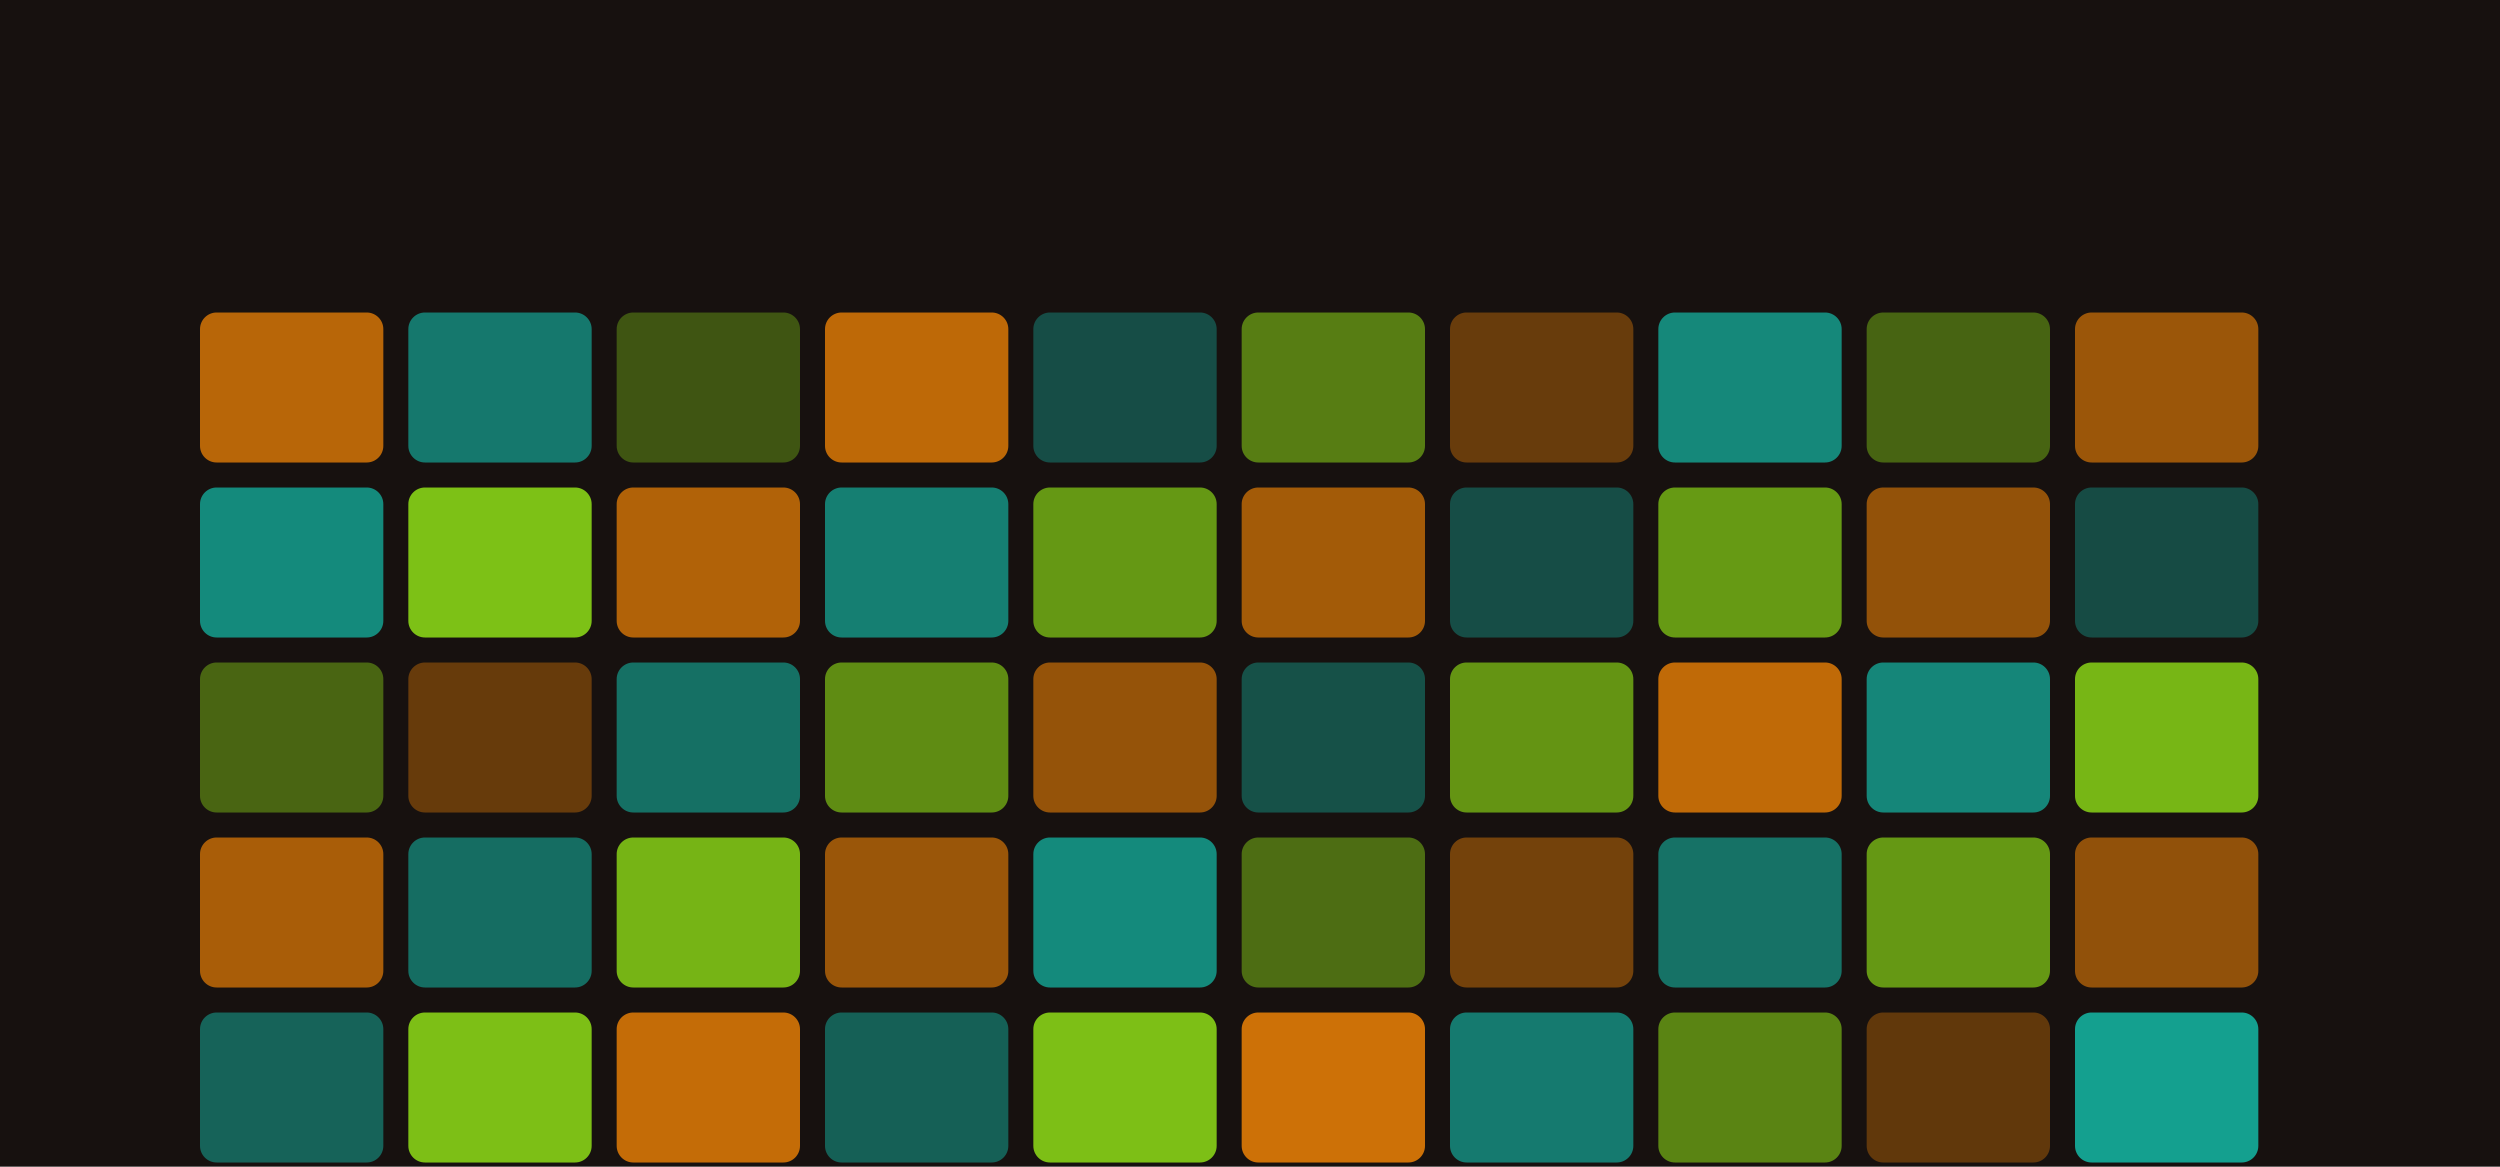
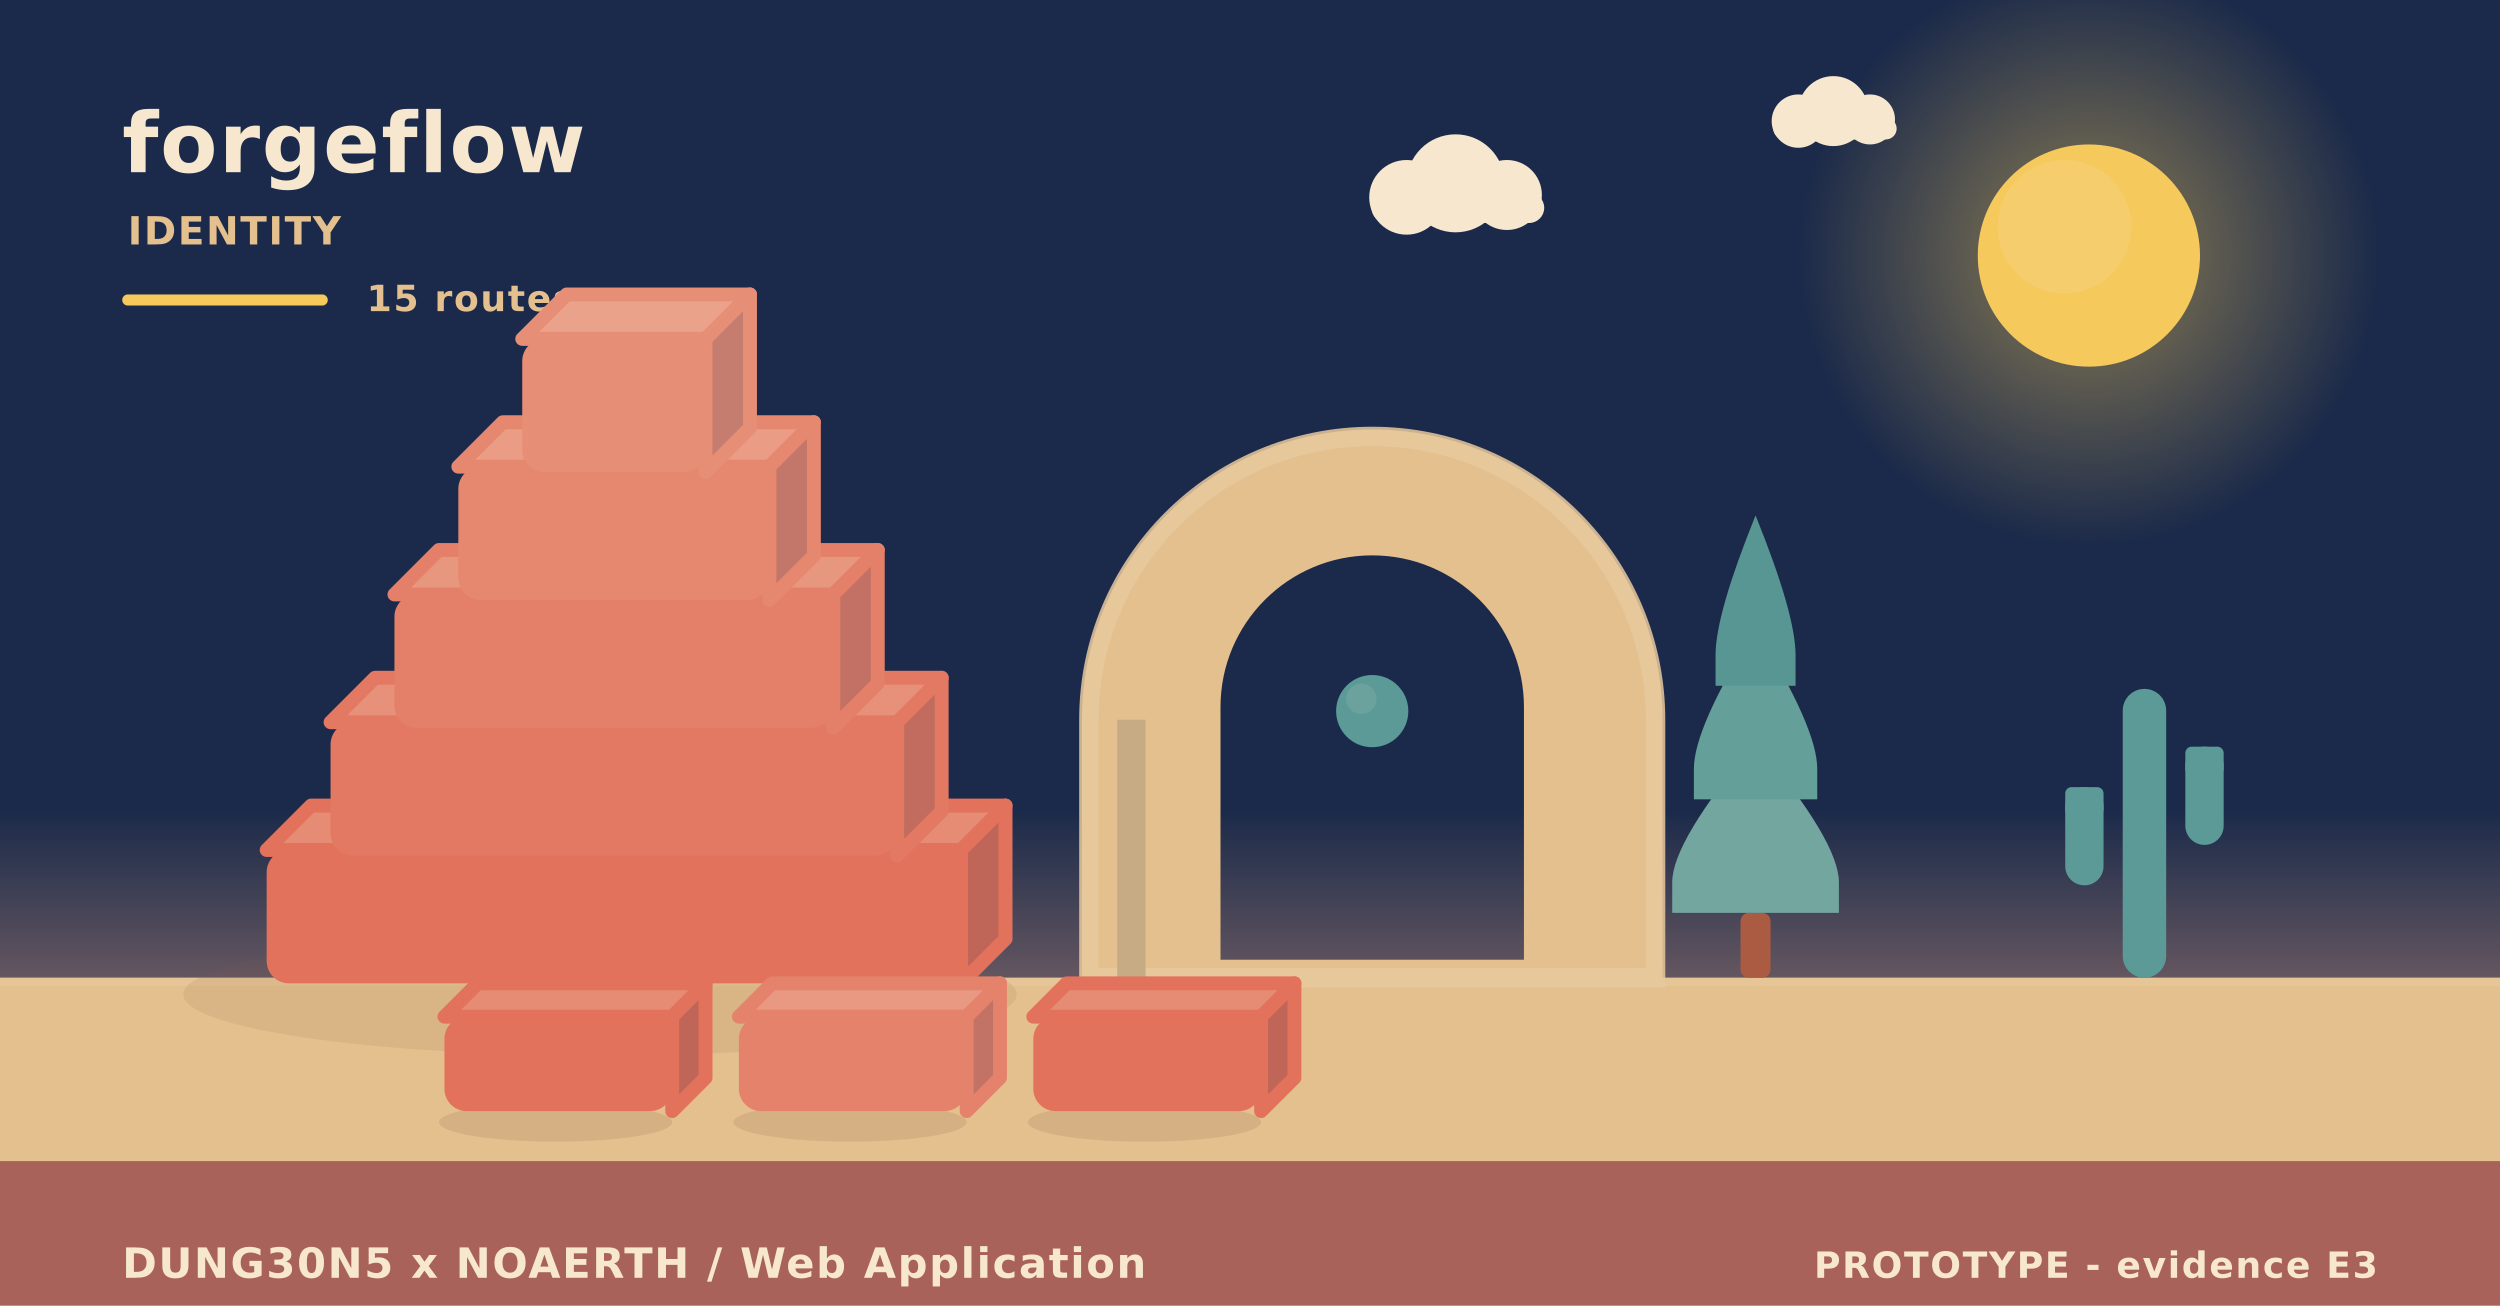
- <svg xmlns="http://www.w3.org/2000/svg" viewBox="0 0 1200 560" width="1200" height="560" role="img" aria-label="forgeflow hero">
-   <rect width="1200" height="560" fill="#17110f" />
-   <defs>
-     <linearGradient id="gh" x1="0" y1="0" x2="1" y2="1">
-       <stop offset="0%" stop-color="#d97706" />
-       <stop offset="100%" stop-color="#14b8a6" />
-     </linearGradient>
-   </defs>
-   <rect x="96.00" y="150.00" width="88.00" height="72.00" rx="8.00" fill="#d97706" opacity="0.83" />
-   <rect x="196.00" y="150.00" width="88.00" height="72.00" rx="8.00" fill="#14b8a6" opacity="0.62" />
-   <rect x="296.00" y="150.00" width="88.00" height="72.00" rx="8.00" fill="#84cc16" opacity="0.36" />
-   <rect x="396.00" y="150.00" width="88.00" height="72.00" rx="8.00" fill="#d97706" opacity="0.86" />
-   <rect x="496.00" y="150.00" width="88.00" height="72.00" rx="8.00" fill="#14b8a6" opacity="0.36" />
-   <rect x="596.00" y="150.00" width="88.00" height="72.00" rx="8.00" fill="#84cc16" opacity="0.58" />
-   <rect x="696.00" y="150.00" width="88.00" height="72.00" rx="8.00" fill="#d97706" opacity="0.42" />
-   <rect x="796.00" y="150.00" width="88.00" height="72.00" rx="8.00" fill="#14b8a6" opacity="0.71" />
-   <rect x="896.00" y="150.00" width="88.00" height="72.00" rx="8.00" fill="#84cc16" opacity="0.44" />
-   <rect x="996.00" y="150.00" width="88.00" height="72.00" rx="8.00" fill="#d97706" opacity="0.68" />
-   <rect x="96.00" y="234.00" width="88.00" height="72.00" rx="8.00" fill="#14b8a6" opacity="0.72" />
-   <rect x="196.00" y="234.00" width="88.00" height="72.00" rx="8.00" fill="#84cc16" opacity="0.94" />
-   <rect x="296.00" y="234.00" width="88.00" height="72.00" rx="8.00" fill="#d97706" opacity="0.79" />
-   <rect x="396.00" y="234.00" width="88.00" height="72.00" rx="8.00" fill="#14b8a6" opacity="0.66" />
-   <rect x="496.00" y="234.00" width="88.00" height="72.00" rx="8.00" fill="#84cc16" opacity="0.72" />
-   <rect x="596.00" y="234.00" width="88.00" height="72.00" rx="8.00" fill="#d97706" opacity="0.72" />
-   <rect x="696.00" y="234.00" width="88.00" height="72.00" rx="8.00" fill="#14b8a6" opacity="0.36" />
-   <rect x="796.00" y="234.00" width="88.00" height="72.00" rx="8.00" fill="#84cc16" opacity="0.73" />
-   <rect x="896.00" y="234.00" width="88.00" height="72.00" rx="8.00" fill="#d97706" opacity="0.64" />
-   <rect x="996.00" y="234.00" width="88.00" height="72.00" rx="8.00" fill="#14b8a6" opacity="0.35" />
-   <rect x="96.00" y="318.00" width="88.00" height="72.00" rx="8.00" fill="#84cc16" opacity="0.45" />
-   <rect x="196.00" y="318.00" width="88.00" height="72.00" rx="8.00" fill="#d97706" opacity="0.41" />
-   <rect x="296.00" y="318.00" width="88.00" height="72.00" rx="8.00" fill="#14b8a6" opacity="0.57" />
-   <rect x="396.00" y="318.00" width="88.00" height="72.00" rx="8.00" fill="#84cc16" opacity="0.66" />
-   <rect x="496.00" y="318.00" width="88.00" height="72.00" rx="8.00" fill="#d97706" opacity="0.65" />
-   <rect x="596.00" y="318.00" width="88.00" height="72.00" rx="8.00" fill="#14b8a6" opacity="0.38" />
-   <rect x="696.00" y="318.00" width="88.00" height="72.00" rx="8.00" fill="#84cc16" opacity="0.70" />
-   <rect x="796.00" y="318.00" width="88.00" height="72.00" rx="8.00" fill="#d97706" opacity="0.87" />
-   <rect x="896.00" y="318.00" width="88.00" height="72.00" rx="8.00" fill="#14b8a6" opacity="0.70" />
-   <rect x="996.00" y="318.00" width="88.00" height="72.00" rx="8.00" fill="#84cc16" opacity="0.88" />
-   <rect x="96.00" y="402.00" width="88.00" height="72.00" rx="8.00" fill="#d97706" opacity="0.75" />
-   <rect x="196.00" y="402.00" width="88.00" height="72.00" rx="8.00" fill="#14b8a6" opacity="0.55" />
-   <rect x="296.00" y="402.00" width="88.00" height="72.00" rx="8.00" fill="#84cc16" opacity="0.87" />
-   <rect x="396.00" y="402.00" width="88.00" height="72.00" rx="8.00" fill="#d97706" opacity="0.67" />
-   <rect x="496.00" y="402.00" width="88.00" height="72.00" rx="8.00" fill="#14b8a6" opacity="0.72" />
-   <rect x="596.00" y="402.00" width="88.00" height="72.00" rx="8.00" fill="#84cc16" opacity="0.49" />
-   <rect x="696.00" y="402.00" width="88.00" height="72.00" rx="8.00" fill="#d97706" opacity="0.48" />
-   <rect x="796.00" y="402.00" width="88.00" height="72.00" rx="8.00" fill="#14b8a6" opacity="0.58" />
-   <rect x="896.00" y="402.00" width="88.00" height="72.00" rx="8.00" fill="#84cc16" opacity="0.72" />
-   <rect x="996.00" y="402.00" width="88.00" height="72.00" rx="8.00" fill="#d97706" opacity="0.63" />
-   <rect x="96.00" y="486.00" width="88.00" height="72.00" rx="8.00" fill="#14b8a6" opacity="0.49" />
-   <rect x="196.00" y="486.00" width="88.00" height="72.00" rx="8.00" fill="#84cc16" opacity="0.93" />
-   <rect x="296.00" y="486.00" width="88.00" height="72.00" rx="8.00" fill="#d97706" opacity="0.89" />
-   <rect x="396.00" y="486.00" width="88.00" height="72.00" rx="8.00" fill="#14b8a6" opacity="0.47" />
-   <rect x="496.00" y="486.00" width="88.00" height="72.00" rx="8.00" fill="#84cc16" opacity="0.93" />
-   <rect x="596.00" y="486.00" width="88.00" height="72.00" rx="8.00" fill="#d97706" opacity="0.94" />
-   <rect x="696.00" y="486.00" width="88.00" height="72.00" rx="8.00" fill="#14b8a6" opacity="0.63" />
-   <rect x="796.00" y="486.00" width="88.00" height="72.00" rx="8.00" fill="#84cc16" opacity="0.61" />
-   <rect x="896.00" y="486.00" width="88.00" height="72.00" rx="8.00" fill="#d97706" opacity="0.38" />
-   <rect x="996.00" y="486.00" width="88.00" height="72.00" rx="8.00" fill="#14b8a6" opacity="0.85" />
+ <svg xmlns="http://www.w3.org/2000/svg" width="900" height="470" viewBox="0 0 900 470" role="img" aria-label="forgeflow - identity">
+   <linearGradient id="skyh" x1="0" y1="0" x2="0" y2="1">
+     <stop offset="0" stop-color="#1b2a4a" />
+     <stop offset="0.62" stop-color="#1b2a4a" />
+     <stop offset="1" stop-color="#f3ad8a" />
+   </linearGradient>
+   <rect width="900" height="470" fill="url(#skyh)" />
+   <radialGradient id="sunh">
+     <stop offset="0.35" stop-color="#f5c95c" stop-opacity="0.34" />
+     <stop offset="1" stop-color="#f5c95c" stop-opacity="0" />
+   </radialGradient>
+   <circle cx="752" cy="92" r="104" fill="url(#sunh)" />
+   <circle cx="752" cy="92" r="40" fill="#f5c95c" />
+   <circle cx="743.2" cy="81.6" r="24" fill="#f5d27e" opacity="0.5" />
+   <g>
+     <circle cx="524" cy="66" r="17.64" fill="#f6e7ce" />
+     <circle cx="506.36" cy="71.04" r="13.44" fill="#f6e7ce" />
+     <circle cx="542.48" cy="70.2" r="12.6" fill="#f6e7ce" />
+     <rect x="493.76" y="69.36" width="62.16" height="10.92" rx="5.46" fill="#f6e7ce" />
+   </g>
+   <g>
+     <circle cx="660" cy="40" r="12.6" fill="#f6e7ce" />
+     <circle cx="647.4" cy="43.6" r="9.6" fill="#f6e7ce" />
+     <circle cx="673.2" cy="43" r="9" fill="#f6e7ce" />
+     <rect x="638.4" y="42.4" width="44.4" height="7.8" rx="3.9" fill="#f6e7ce" />
+   </g>
+   <rect x="0" y="352" width="900" height="118" fill="#e3c08d" />
+   <rect x="0" y="352" width="900" height="3" fill="#e6c596" />
+   <text x="44" y="62" font-family="Verdana,DejaVu Sans,sans-serif" font-size="30" font-weight="700" letter-spacing="0.6" fill="#f6e7ce" text-anchor="start">forgeflow</text>
+   <text x="46" y="88" font-family="Verdana,DejaVu Sans,sans-serif" font-size="14" font-weight="700" letter-spacing="0.6" fill="#e3c08d" text-anchor="start">IDENTITY</text>
+   <rect x="44" y="106" width="74" height="4" rx="2" fill="#f5c95c" />
+   <text x="132" y="112" font-family="Verdana,DejaVu Sans,sans-serif" font-size="13" font-weight="700" letter-spacing="0.6" fill="#e3c08d" text-anchor="start">15 routes</text>
+   <ellipse cx="216" cy="358" rx="150" ry="22" fill="rgba(138,90,68,0.11)" />
+   <path d="M96,306 L346,306 L362,290 L112,290 Z" fill="#e68c74" stroke="#e2725b" stroke-width="5" stroke-linejoin="round" />
+   <path d="M346,306 L362,290 L362,338 L346,354 Z" fill="#c06658" stroke="#e2725b" stroke-width="5" stroke-linejoin="round" />
+   <rect x="96" y="306" width="250" height="48" rx="8" fill="#e2725b" />
+   <path d="M119,260 L323,260 L339,244 L135,244 Z" fill="#e7917a" stroke="#e37962" stroke-width="5" stroke-linejoin="round" />
+   <path d="M323,260 L339,244 L339,292 L323,308 Z" fill="#c16c5e" stroke="#e37962" stroke-width="5" stroke-linejoin="round" />
+   <rect x="119" y="260" width="204" height="48" rx="8" fill="#e37962" />
+   <path d="M142,214 L300,214 L316,198 L158,198 Z" fill="#e8977f" stroke="#e48069" stroke-width="5" stroke-linejoin="round" />
+   <path d="M300,214 L316,198 L316,246 L300,262 Z" fill="#c27164" stroke="#e48069" stroke-width="5" stroke-linejoin="round" />
+   <rect x="142" y="214" width="158" height="48" rx="8" fill="#e48069" />
+   <path d="M165,168 L277,168 L293,152 L181,152 Z" fill="#ea9c85" stroke="#e68770" stroke-width="5" stroke-linejoin="round" />
+   <path d="M277,168 L293,152 L293,200 L277,216 Z" fill="#c3776a" stroke="#e68770" stroke-width="5" stroke-linejoin="round" />
+   <rect x="165" y="168" width="112" height="48" rx="8" fill="#e68770" />
+   <path d="M188,122 L254,122 L270,106 L204,106 Z" fill="#eaa28a" stroke="#e78e77" stroke-width="5" stroke-linejoin="round" />
+   <path d="M254,122 L270,106 L270,154 L254,170 Z" fill="#c47d6f" stroke="#e78e77" stroke-width="5" stroke-linejoin="round" />
+   <rect x="188" y="122" width="66" height="48" rx="8" fill="#e78e77" />
+   <path d="M392,352 L392,259.12 A102,102 0 0 1 596,259.12 L596,352 Z M436.88,348 L436.88,254.55 A57.12,57.12 0 0 1 551.12,254.55 L551.12,348 Z" fill="#e3c08d" fill-rule="evenodd" stroke="#e3c08d" stroke-width="5" stroke-linejoin="round" />
+   <path d="M392,352 L392,259.12 A102,102 0 0 1 596,259.12 L596,352 Z" fill="none" stroke="#e8c99d" stroke-width="7" stroke-linecap="round" opacity="0.85" />
+   <rect x="402.2" y="259.12" width="10.2" height="92.88" fill="#c7ab84" />
+   <circle cx="494" cy="256" r="13" fill="#5b9a97" />
+   <circle cx="490.1" cy="251.58" r="5.46" fill="#7aa9a2" opacity="0.55" />
+   <rect x="626.6" y="328.64" width="10.8" height="23.36" rx="3" fill="#ac5b43" />
+   <path d="M632,267.32 Q602,302.89 602,317.6 Q602,328.64 602,328.64 L662,328.64 Q662,328.64 662,317.6 Q662,302.89 632,267.32 Z" fill="#74a6a0" />
+   <path d="M632,226.44 Q609.8,262.01 609.8,276.72 Q609.8,287.76 609.8,287.76 L654.2,287.76 Q654.2,287.76 654.2,276.72 Q654.2,262.01 632,226.44 Z" fill="#649f9a" />
+   <path d="M632,185.56 Q617.6,221.13 617.6,235.84 Q617.6,246.88 617.6,246.88 L646.4,246.88 Q646.4,246.88 646.4,235.84 Q646.4,221.13 632,185.56 Z" fill="#589694" />
+   <rect x="764.18" y="248" width="15.64" height="104" rx="7.82" fill="#5b9a97" />
+   <rect x="743.48" y="283.36" width="13.8" height="35.36" rx="6.9" fill="#5b9a97" />
+   <rect x="743.48" y="283.36" width="13.8" height="10.4" rx="2.3" fill="#5b9a97" />
+   <rect x="786.72" y="268.8" width="13.8" height="35.36" rx="6.9" fill="#5b9a97" />
+   <rect x="786.72" y="268.8" width="13.8" height="10.4" rx="2.3" fill="#5b9a97" />
+   <ellipse cx="200" cy="404" rx="42" ry="7" fill="rgba(138,90,68,0.15)" />
+   <path d="M160,366 L242,366 L254,354 L172,354 Z" fill="#e68c74" stroke="#e2725b" stroke-width="5" stroke-linejoin="round" />
+   <path d="M242,366 L254,354 L254,388 L242,400 Z" fill="#c06658" stroke="#e2725b" stroke-width="5" stroke-linejoin="round" />
+   <rect x="160" y="366" width="82" height="34" rx="8" fill="#e2725b" />
+   <ellipse cx="306" cy="404" rx="42" ry="7" fill="rgba(138,90,68,0.15)" />
+   <path d="M266,366 L348,366 L360,354 L278,354 Z" fill="#e99881" stroke="#e5826b" stroke-width="5" stroke-linejoin="round" />
+   <path d="M348,366 L360,354 L360,388 L348,400 Z" fill="#c37365" stroke="#e5826b" stroke-width="5" stroke-linejoin="round" />
+   <rect x="266" y="366" width="82" height="34" rx="8" fill="#e5826b" />
+   <ellipse cx="412" cy="404" rx="42" ry="7" fill="rgba(138,90,68,0.15)" />
+   <path d="M372,366 L454,366 L466,354 L384,354 Z" fill="#e68c74" stroke="#e2725b" stroke-width="5" stroke-linejoin="round" />
+   <path d="M454,366 L466,354 L466,388 L454,400 Z" fill="#c06658" stroke="#e2725b" stroke-width="5" stroke-linejoin="round" />
+   <rect x="372" y="366" width="82" height="34" rx="8" fill="#e2725b" />
+   <rect x="0" y="418" width="900" height="52" rx="0" fill="#a65c56" opacity="0.94" />
+   <text x="44" y="460" font-family="Verdana,DejaVu Sans,sans-serif" font-size="15" font-weight="700" letter-spacing="0.6" fill="#f6e7ce" text-anchor="start">DUNG30N5 x NOAERTH  /  Web Application</text>
+   <text x="856" y="460" font-family="Verdana,DejaVu Sans,sans-serif" font-size="13" font-weight="700" letter-spacing="0.6" fill="#f6e7ce" text-anchor="end">PROTOTYPE  -  evidence E3</text>
</svg>
